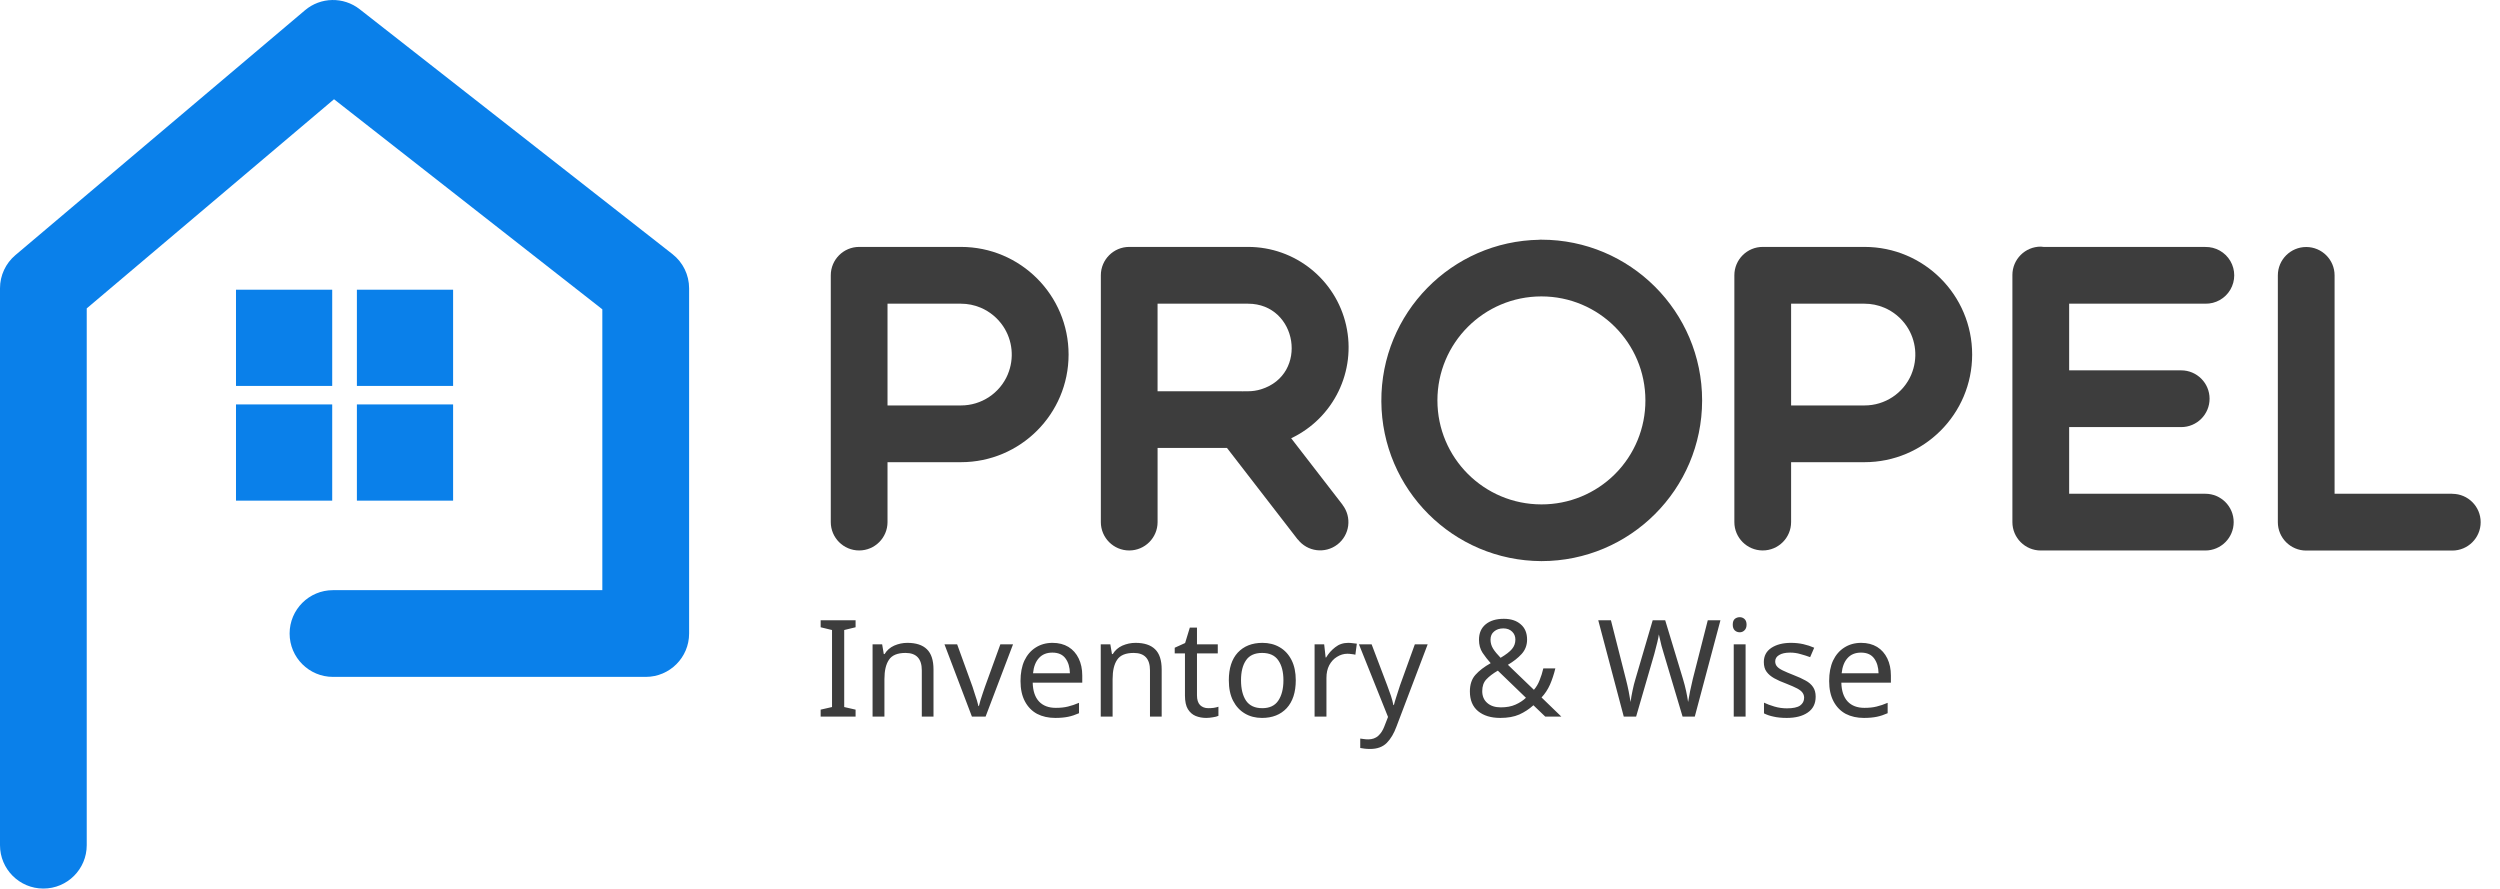
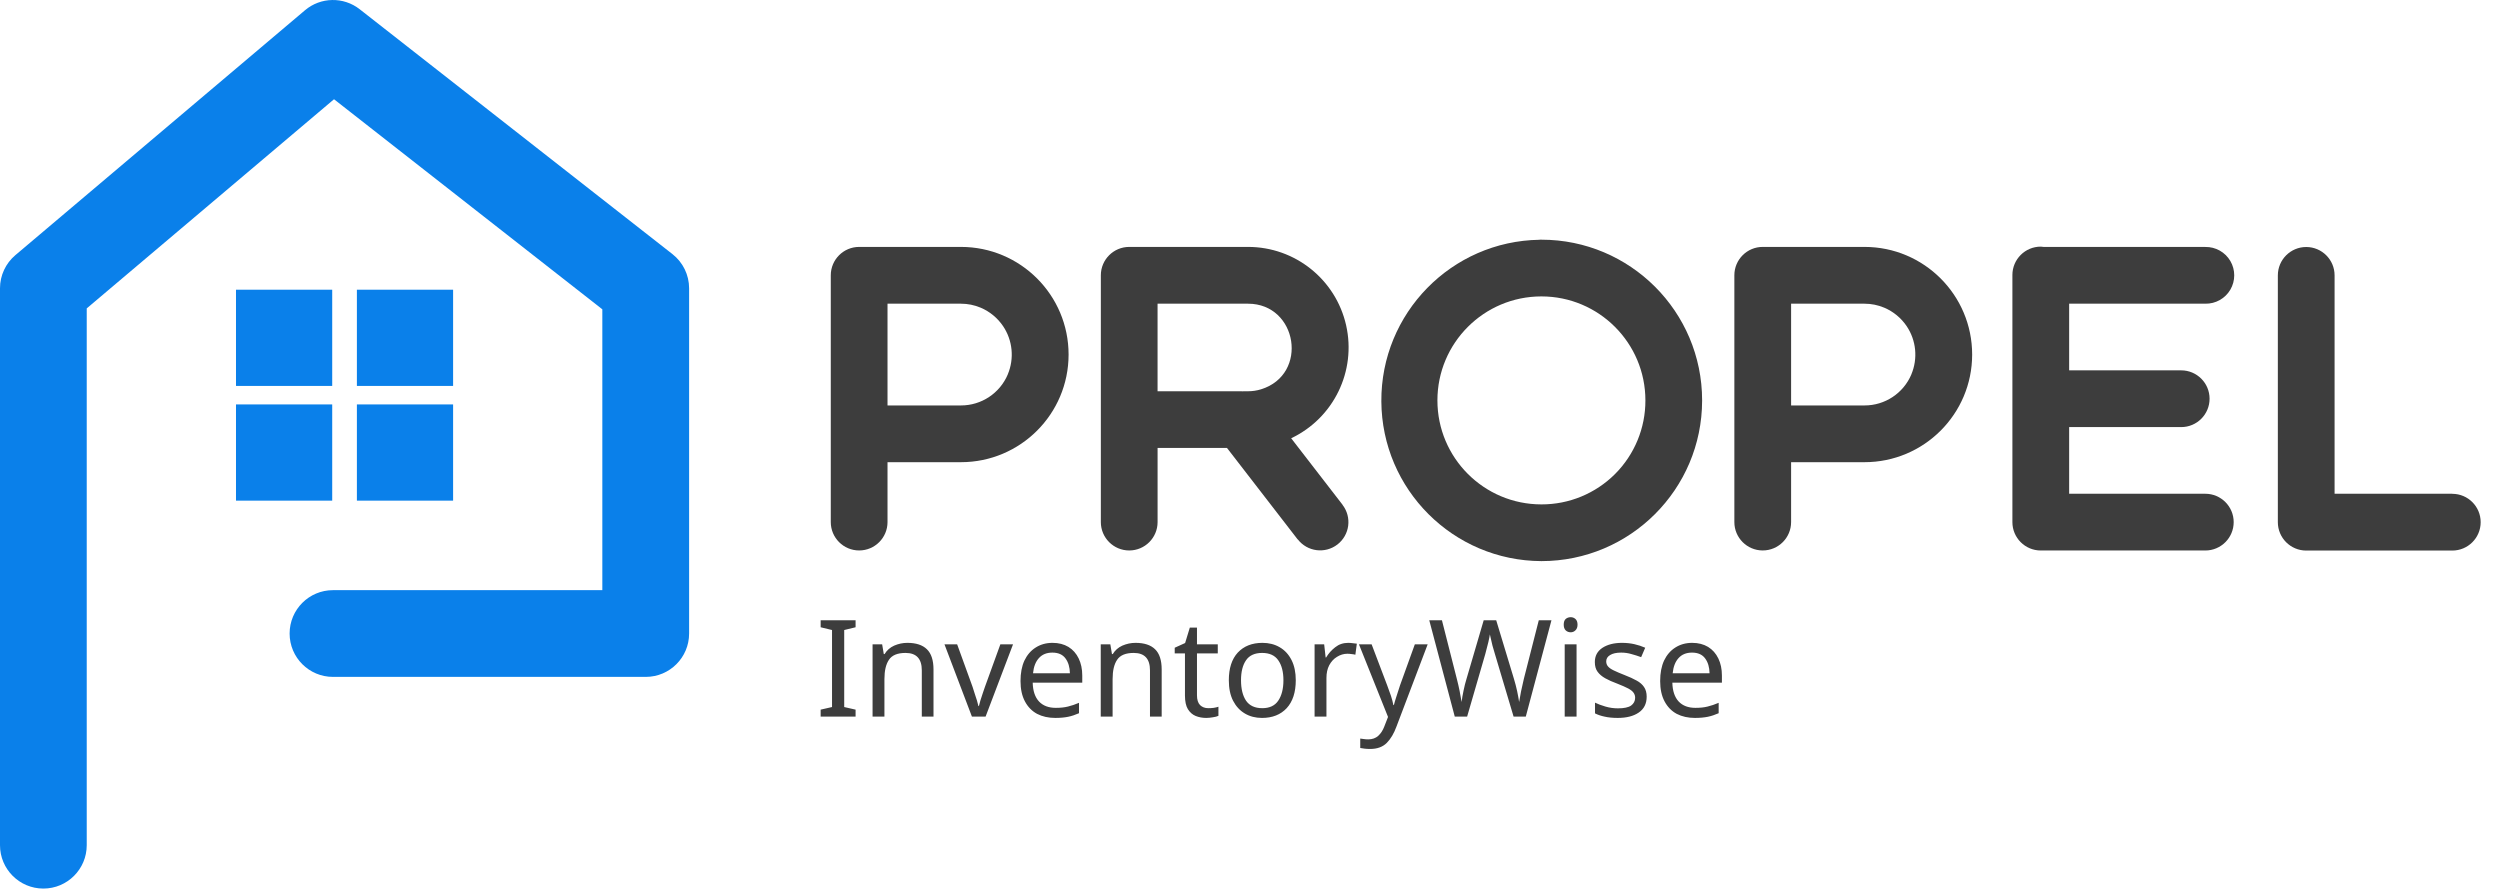
<svg xmlns="http://www.w3.org/2000/svg" width="240.397" height="85.443" viewBox="0 0 240.397 85.443">
  <g id="Group_31" data-name="Group 31" transform="translate(-58.19 -257.557)">
    <text id="Inventory_Inspection" data-name="Inventory &amp; Inspection" transform="translate(136.587 326.467)" fill="#3d3d3d" font-size="12.981" font-family="Montserrat-Medium, Montserrat-Medium" font-weight="500">
-       <tspan x="0" y="0">Inventory &amp; Wise</tspan>
+       <tspan x="0" y="0">InventoryWise</tspan>
    </text>
    <g id="Group_29" data-name="Group 29">
      <path id="Path_17" data-name="Path 17" d="M122.852,281.992,92.777,258.445a4.165,4.165,0,0,0-5.262.1L59.668,282.091a4.168,4.168,0,0,0-1.478,3.185V338.83a4.17,4.17,0,1,0,8.34,0V287.211L90.309,267.1l25.8,20.2v27.006h-25.9a4.17,4.17,0,0,0,0,8.34h30.075a4.17,4.17,0,0,0,4.17-4.17V285.276A4.171,4.171,0,0,0,122.852,281.992Z" fill="#0a80ea" />
      <rect id="Rectangle_46" data-name="Rectangle 46" width="9.252" height="9.252" transform="translate(80.883 285.415)" fill="#0a80ea" />
      <rect id="Rectangle_47" data-name="Rectangle 47" width="9.252" height="9.252" transform="translate(92.508 285.415)" fill="#0a80ea" />
      <rect id="Rectangle_48" data-name="Rectangle 48" width="9.252" height="9.252" transform="translate(80.883 296.446)" fill="#0a80ea" />
      <rect id="Rectangle_49" data-name="Rectangle 49" width="9.252" height="9.252" transform="translate(92.508 296.446)" fill="#0a80ea" />
    </g>
    <g id="Group_30" data-name="Group 30">
      <path id="Path_18" data-name="Path 18" d="M150.594,302h0a10.348,10.348,0,1,0,0-20.7h-9.789a2.728,2.728,0,0,0-2.728,2.727v23.733a2.728,2.728,0,0,0,5.456,0V302h7.059m4.508-8.444a4.88,4.88,0,0,1-4.508,2.988h-7.059V286.76h7.059a4.869,4.869,0,0,1,1.9.384,4.921,4.921,0,0,1,2.154,1.775,4.907,4.907,0,0,1,.451,4.637Z" fill="#3d3d3d" />
      <path id="Path_19" data-name="Path 19" d="M187.293,306.1l-4.945-6.4h0a9.667,9.667,0,0,0-4.15-18.4H166.774a2.728,2.728,0,0,0-2.728,2.728v23.733a2.728,2.728,0,1,0,5.456,0v-7.129h6.674l6.8,8.8.009-.007a2.717,2.717,0,1,0,4.3-3.323ZM169.5,286.76h8.7c4.765,0,5.865,6.8,1.253,8.231a4.211,4.211,0,0,1-1.253.189h-.657c.035,0,.07,0,.1,0s.091.017.136.021c-.077-.007-.152-.023-.231-.023.032,0,.064,0,.1,0-.034,0-.068,0-.1,0h-.007c-.016,0-.031.005-.048.005v-.005H169.5Z" fill="#3d3d3d" />
      <path id="Path_20" data-name="Path 20" d="M206.41,280.605h-.181v.008a15.451,15.451,0,0,0,.178,30.9h.005a15.455,15.455,0,0,0,15.452-15.434v-.021A15.456,15.456,0,0,0,206.41,280.605Zm0,25.454h0a10,10,0,1,1,10-10A9.97,9.97,0,0,1,206.409,306.059Z" fill="#3d3d3d" />
      <path id="Path_21" data-name="Path 21" d="M237.48,302h0a10.348,10.348,0,1,0,0-20.7h-9.788a2.727,2.727,0,0,0-2.728,2.727v23.733a2.728,2.728,0,0,0,5.456,0V302h7.058m4.509-8.444a4.88,4.88,0,0,1-4.508,2.988h-7.059V286.76h7.058a4.865,4.865,0,0,1,1.9.384,4.923,4.923,0,0,1,2.155,1.775,4.907,4.907,0,0,1,.451,4.637Z" fill="#3d3d3d" />
      <path id="Path_22" data-name="Path 22" d="M270.251,286.76a2.728,2.728,0,1,0,0-5.455H254.746a2.54,2.54,0,0,0-.317-.032A2.728,2.728,0,0,0,251.7,284l0,.016,0,.015v23.733a2.728,2.728,0,0,0,2.728,2.728h15.822a2.728,2.728,0,0,0,0-5.456H257.157v-6.41h10.775a2.728,2.728,0,0,0,0-5.456H257.157V286.76Z" fill="#3d3d3d" />
      <path id="Path_23" data-name="Path 23" d="M294,305.037H282.681v-21a2.728,2.728,0,0,0-5.456,0v23.733a2.728,2.728,0,0,0,2.728,2.728H294a2.728,2.728,0,0,0,0-5.456Z" fill="#3d3d3d" />
    </g>
  </g>
</svg>
